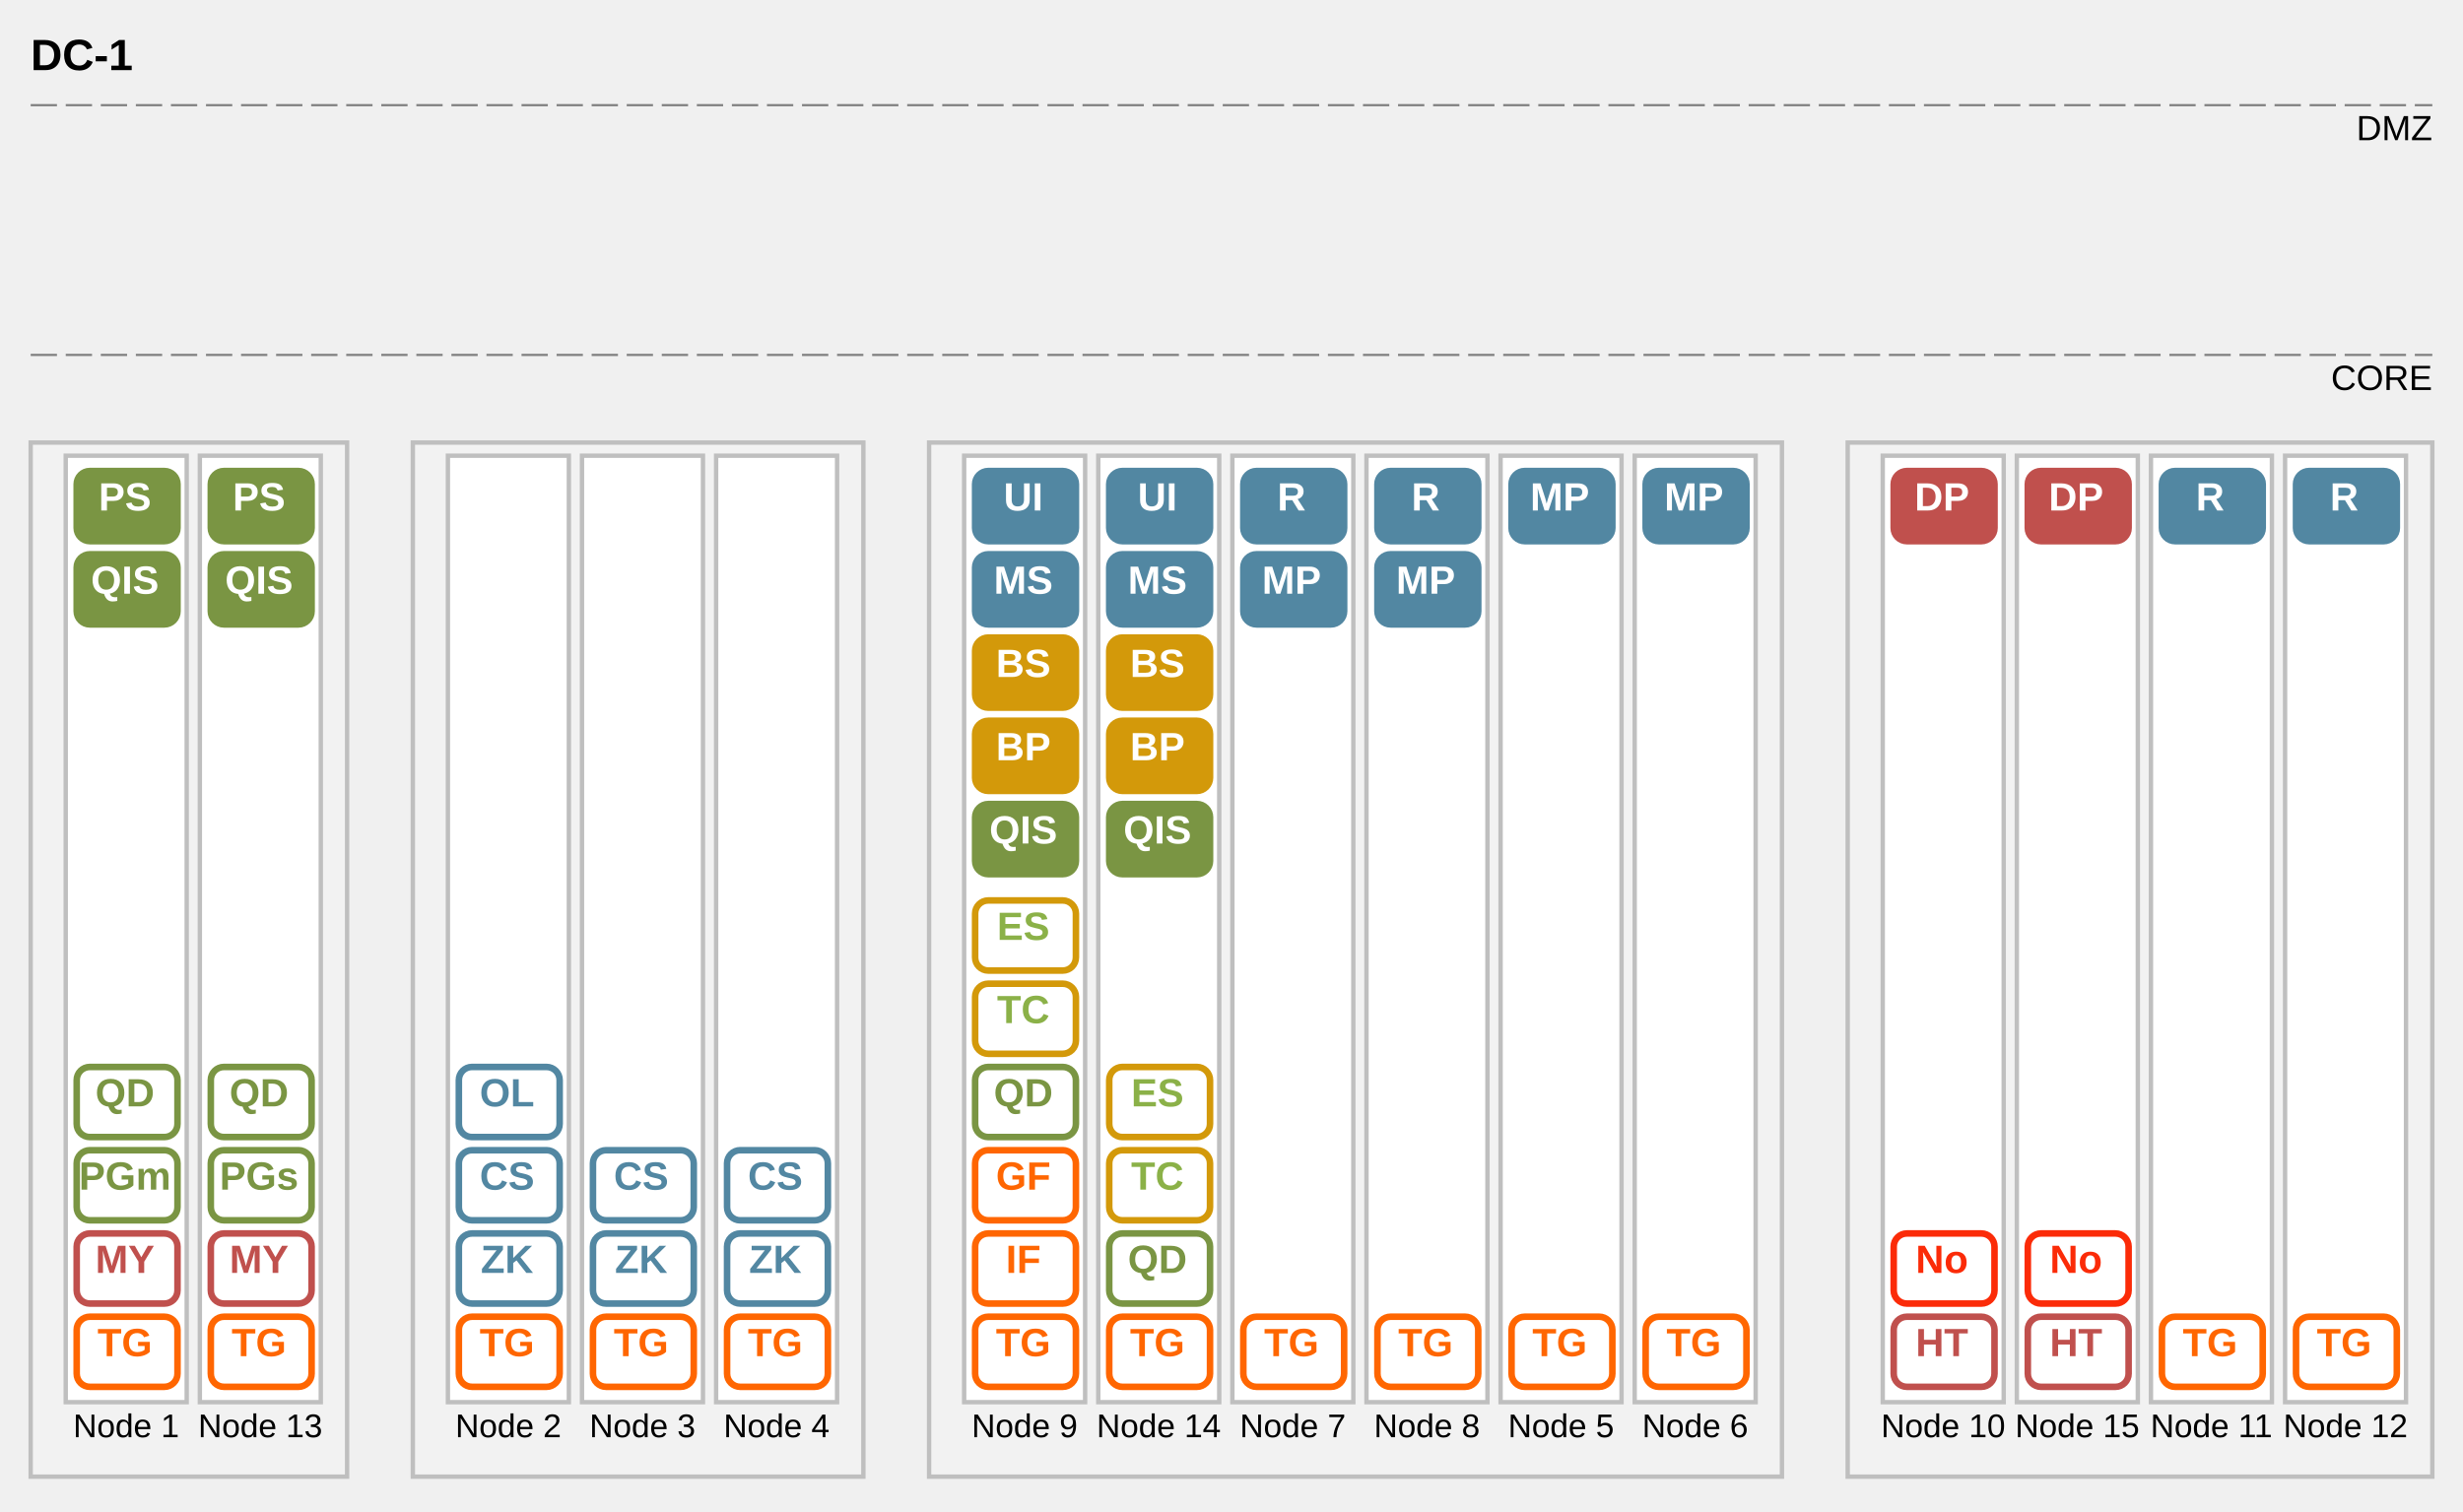
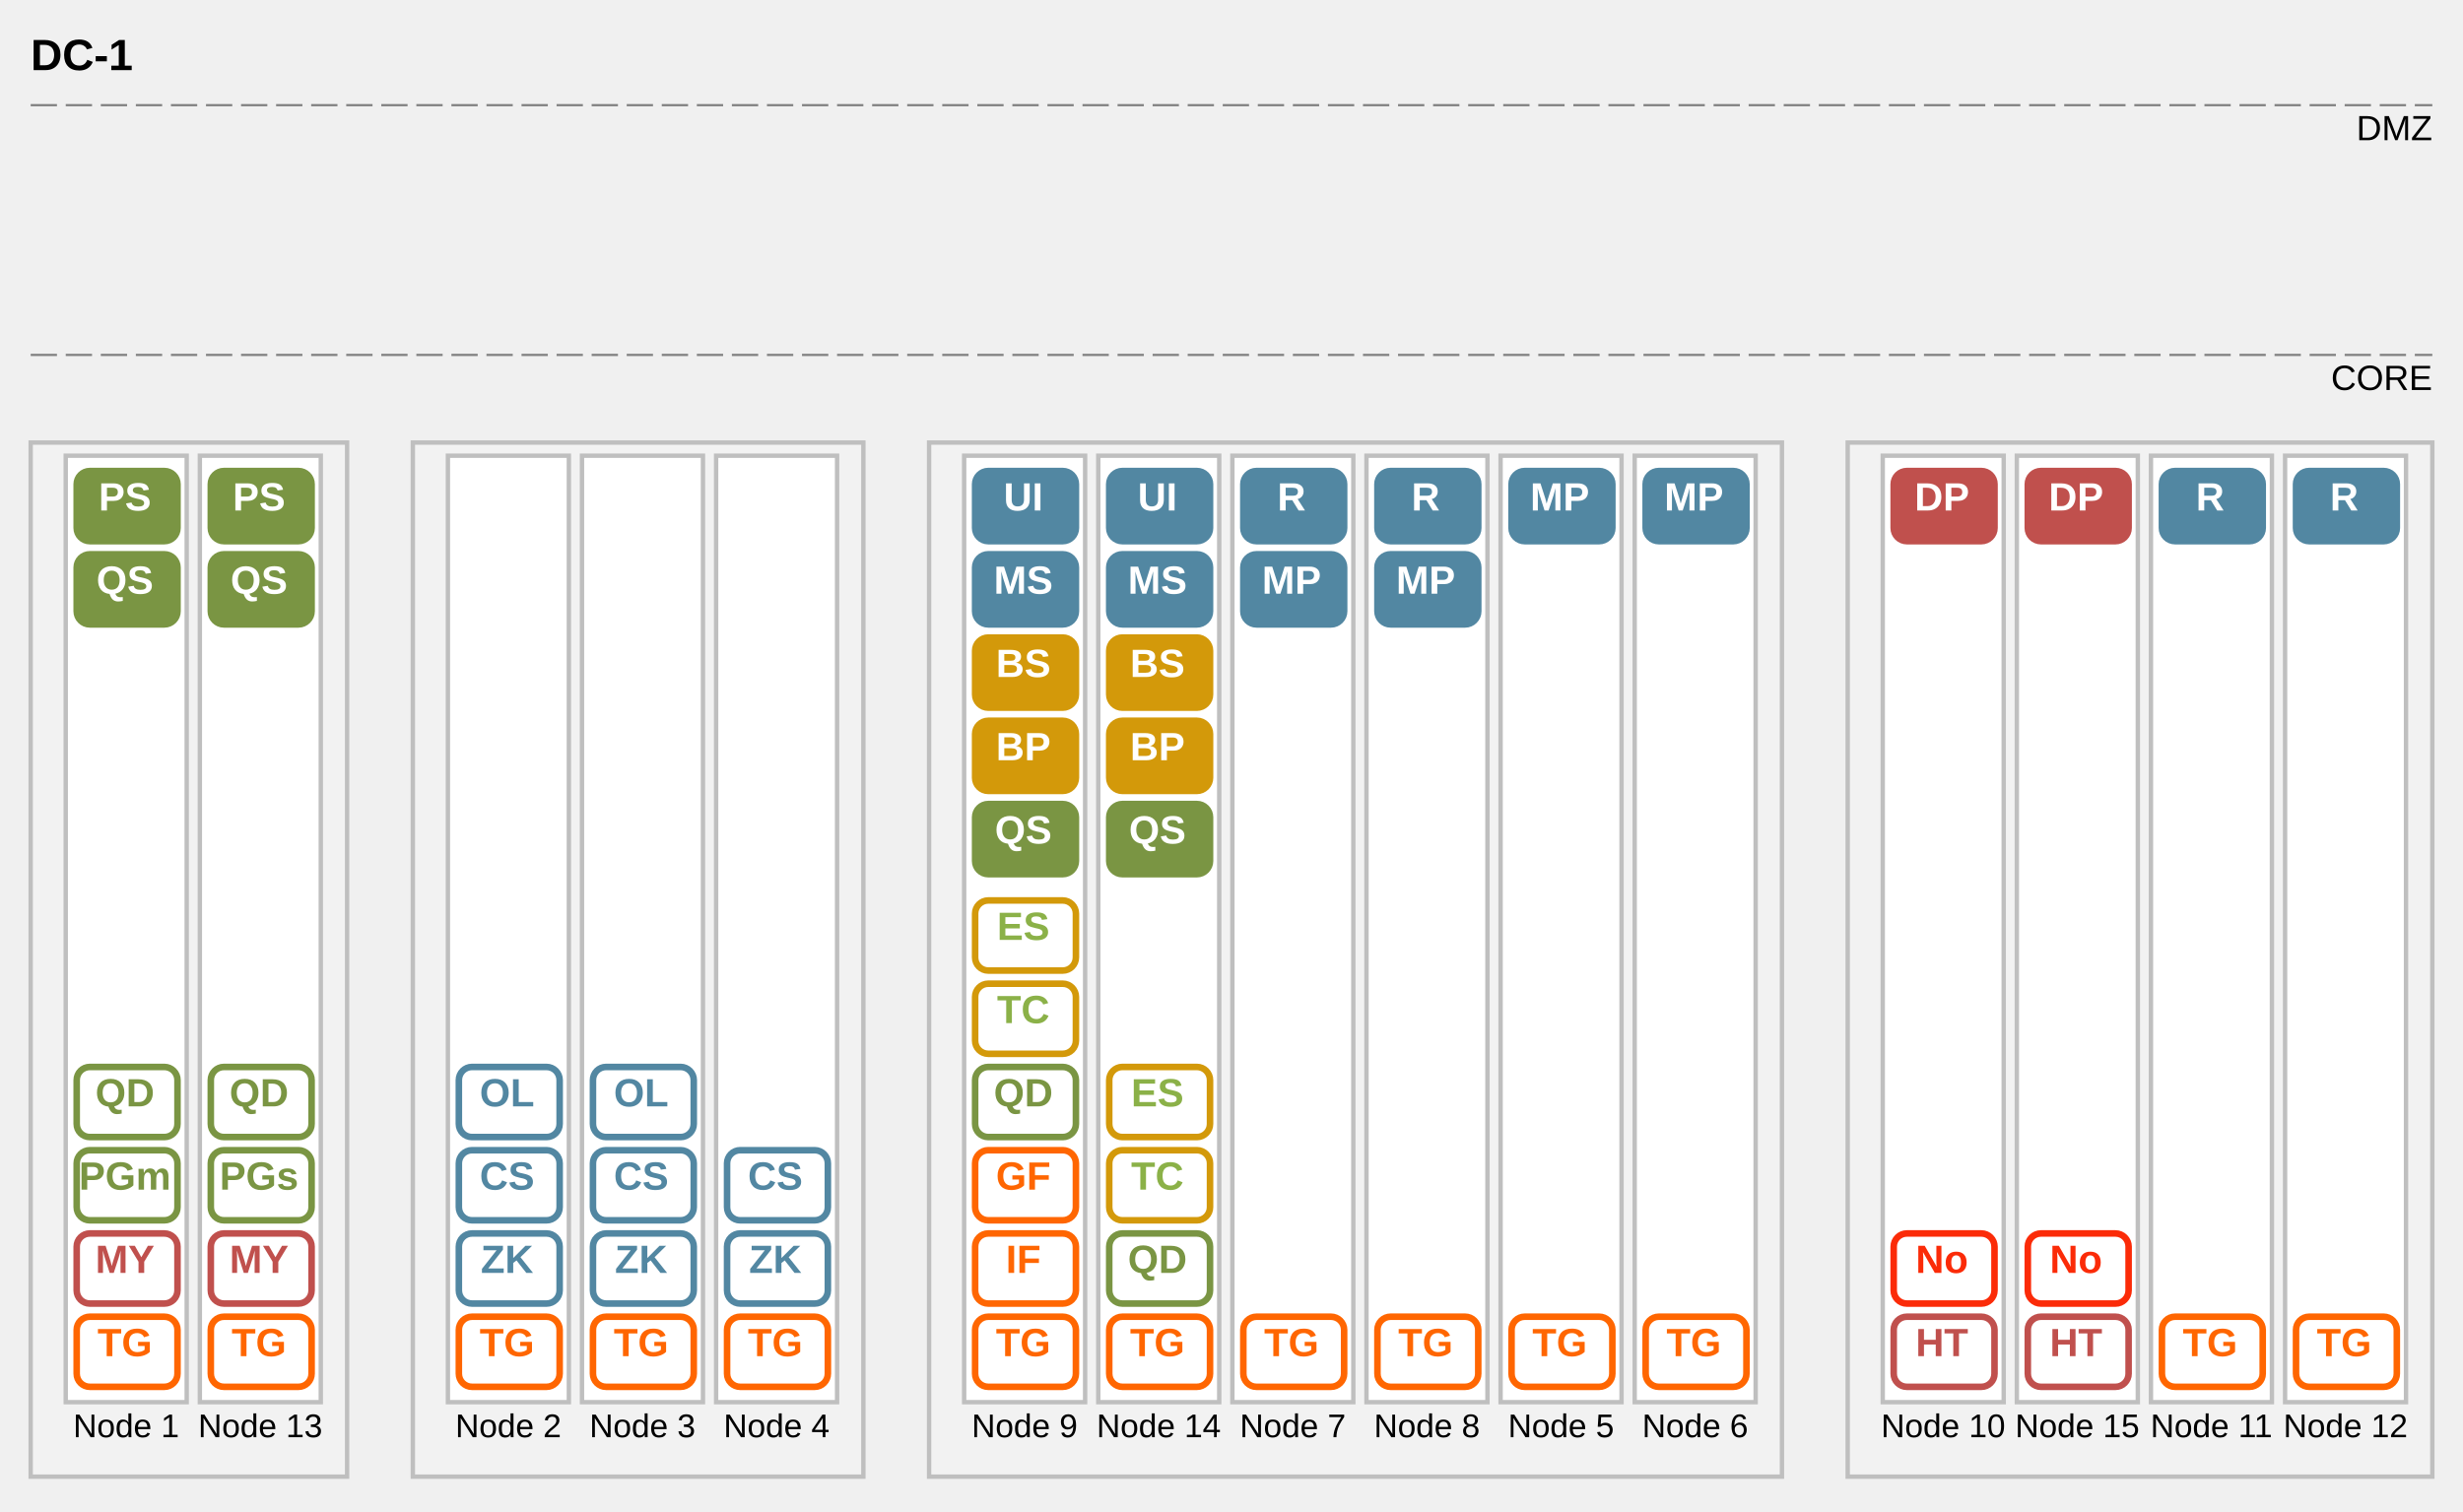
<svg xmlns="http://www.w3.org/2000/svg" xmlns:xlink="http://www.w3.org/1999/xlink" height="345" width="562" xml:space="preserve" version="1.1" id="svg2">
  <symbol id="struct">
    <rect id="compcs2" x="1.5" y="1.5" width="23" height="16" rx="3" style="stroke-width:1.5" />
  </symbol>
  <symbol id="ui">
    <use xlink:href="#struct" style="fill:#5287a2;stroke:#5287a2;" />
    <text id="text1488" x="12.5" y="10.5" style="font-weight:bold;font-size:9px;font-family:Arial;fill:#ffffff;" alignment-baseline="middle" text-anchor="middle">UI</text>
  </symbol>
  <symbol id="ms">
    <use xlink:href="#struct" style="fill:#5287a2;stroke:#5287a2;" />
    <text id="text1488" x="12.5" y="10.5" style="font-weight:bold;font-size:9px;font-family:Arial;fill:#ffffff;" alignment-baseline="middle" text-anchor="middle">MS</text>
  </symbol>
  <symbol id="r">
    <use xlink:href="#struct" style="fill:#5287a2;stroke:#5287a2;" />
    <text id="text1488" x="12.5" y="10.5" style="font-weight:bold;font-size:9px;font-family:Arial;fill:#ffffff;" alignment-baseline="middle" text-anchor="middle">R</text>
  </symbol>
  <symbol id="mp">
    <use xlink:href="#struct" style="fill:#5287a2;stroke:#5287a2;" />
    <text id="text1488" x="12.5" y="10.5" style="font-weight:bold;font-size:9px;font-family:Arial;fill:#ffffff;" alignment-baseline="middle" text-anchor="middle">MP</text>
  </symbol>
  <symbol id="cs">
    <use xlink:href="#struct" style="fill:#ffffff;stroke:#5287a2;" />
    <text id="text1488" x="12.5" y="10.5" style="font-weight:bold;font-size:9px;font-family:Arial;fill:#5287a2;" alignment-baseline="middle" text-anchor="middle">CS</text>
  </symbol>
  <symbol id="zk">
    <use xlink:href="#struct" style="fill:#ffffff;stroke:#5287a2;" />
    <text id="text1488" x="12.5" y="10.5" style="font-weight:bold;font-size:9px;font-family:Arial;fill:#5287a2;" alignment-baseline="middle" text-anchor="middle">ZK</text>
  </symbol>
  <symbol id="ol">
    <use xlink:href="#struct" style="fill:#ffffff;stroke:#5287a2;" />
    <text id="text1488" x="12.5" y="10.5" style="font-weight:bold;font-size:9px;font-family:Arial;fill:#5287a2;" alignment-baseline="middle" text-anchor="middle">OL</text>
  </symbol>
  <symbol id="bp">
    <use xlink:href="#struct" style="fill:#d3990a;stroke:#d3990a;" />
    <text id="text1488" x="12.5" y="10.5" style="font-weight:bold;font-size:9px;font-family:Arial;fill:#ffffff;" alignment-baseline="middle" text-anchor="middle">BP</text>
  </symbol>
  <symbol id="bs">
    <use xlink:href="#struct" style="fill:#d3990a;stroke:#d3990a;" />
    <text id="text1488" x="12.5" y="10.5" style="font-weight:bold;font-size:9px;font-family:Arial;fill:#ffffff;" alignment-baseline="middle" text-anchor="middle">BS</text>
  </symbol>
  <symbol id="nx">
    <use xlink:href="#struct" style="fill:#ffffff;stroke:#d3990a;" />
    <text id="text1488" x="12.5" y="10.5" style="font-weight:bold;font-size:9px;font-family:Arial;fill:#8bb148;" alignment-baseline="middle" text-anchor="middle">NX</text>
  </symbol>
  <symbol id="tc">
    <use xlink:href="#struct" style="fill:#ffffff;stroke:#d3990a;" />
    <text id="text1488" x="12.5" y="10.5" style="font-weight:bold;font-size:9px;font-family:Arial;fill:#8bb148;" alignment-baseline="middle" text-anchor="middle">TC</text>
  </symbol>
  <symbol id="es">
    <use xlink:href="#struct" style="fill:#ffffff;stroke:#d3990a;" />
    <text id="text1488" x="12.5" y="10.5" style="font-weight:bold;font-size:9px;font-family:Arial;fill:#8bb148;" alignment-baseline="middle" text-anchor="middle">ES</text>
  </symbol>
  <symbol id="ps">
    <use xlink:href="#struct" style="fill:#7a9543;stroke:#7a9543;" />
    <text id="text1488" x="12.5" y="10.5" style="font-weight:bold;font-size:9px;font-family:Arial;fill:#ffffff;" alignment-baseline="middle" text-anchor="middle">PS</text>
  </symbol>
-   <symbol id="qis">
+   <symbol id="qs">
    <use xlink:href="#struct" style="fill:#7a9543;stroke:#7a9543;" />
-     <text id="text1488" x="12.5" y="10.5" style="font-weight:bold;font-size:9px;font-family:Arial;fill:#ffffff;" alignment-baseline="middle" text-anchor="middle">QIS</text>
+     <text id="text1488" x="12.5" y="10.5" style="font-weight:bold;font-size:9px;font-family:Arial;fill:#ffffff;" alignment-baseline="middle" text-anchor="middle">QS</text>
  </symbol>
  <symbol id="qd">
    <use xlink:href="#struct" style="fill:#ffffff;stroke:#7a9543;" />
    <text id="text1488" x="12.5" y="10.5" style="font-weight:bold;font-size:9px;font-family:Arial;fill:#7a9543;" alignment-baseline="middle" text-anchor="middle">QD</text>
  </symbol>
  <symbol id="pg">
    <use xlink:href="#struct" style="fill:#ffffff;stroke:#7a9543;" />
    <text id="text1488" x="12.5" y="10.5" style="font-weight:bold;font-size:9px;font-family:Arial;fill:#7a9543;" alignment-baseline="middle" text-anchor="middle">PG</text>
  </symbol>
  <symbol id="pgm">
    <use xlink:href="#struct" style="fill:#ffffff;stroke:#7a9543;" />
    <text id="text1488" x="12.5" y="10.5" style="font-weight:bold;font-size:9px;font-family:Arial;fill:#7a9543;" alignment-baseline="middle" text-anchor="middle">PGm</text>
  </symbol>
  <symbol id="pgs">
    <use xlink:href="#struct" style="fill:#ffffff;stroke:#7a9543;" />
    <text id="text1488" x="12.5" y="10.5" style="font-weight:bold;font-size:9px;font-family:Arial;fill:#7a9543;" alignment-baseline="middle" text-anchor="middle">PGs</text>
  </symbol>
  <symbol id="dp">
    <use xlink:href="#struct" style="fill:#c0504d;stroke:#c0504d;" />
    <text id="text1488" x="12.5" y="10.5" style="font-weight:bold;font-size:9px;font-family:Arial;fill:#ffffff;" alignment-baseline="middle" text-anchor="middle">DP</text>
  </symbol>
  <symbol id="ht">
    <use xlink:href="#struct" style="fill:#ffffff;stroke:#c0504d;" />
    <text id="text1488" x="12.5" y="10.5" style="font-weight:bold;font-size:9px;font-family:Arial;fill:#c0504d;" alignment-baseline="middle" text-anchor="middle">HT</text>
  </symbol>
  <symbol id="my">
    <use xlink:href="#struct" style="fill:#ffffff;stroke:#c0504d;" />
    <text id="text1488" x="12.5" y="10.5" style="font-weight:bold;font-size:9px;font-family:Arial;fill:#c0504d;" alignment-baseline="middle" text-anchor="middle">MY</text>
  </symbol>
  <symbol id="no">
    <use xlink:href="#struct" style="fill:#ffffff;stroke:#fb2b08;" />
    <text id="text1488" x="12.5" y="10.5" style="font-weight:bold;font-size:9px;font-family:Arial;fill:#fb2b08;" alignment-baseline="middle" text-anchor="middle">No</text>
  </symbol>
  <symbol id="git">
    <use xlink:href="#struct" style="fill:#ffffff;stroke:#fb2b08;" />
    <text id="text1488" x="12.5" y="10.5" style="font-weight:bold;font-size:9px;font-family:Arial;fill:#fb2b08;" alignment-baseline="middle" text-anchor="middle">GIT</text>
  </symbol>
  <symbol id="jnk">
    <use xlink:href="#struct" style="fill:#ffffff;stroke:#fb2b08;" />
    <text id="text1488" x="12.5" y="10.5" style="font-weight:bold;font-size:9px;font-family:Arial;fill:#fb2b08;" alignment-baseline="middle" text-anchor="middle">Jnk</text>
  </symbol>
  <symbol id="mvn">
    <use xlink:href="#struct" style="fill:#ffffff;stroke:#fb2b08;" />
    <text id="text1488" x="12.5" y="10.5" style="font-weight:bold;font-size:9px;font-family:Arial;fill:#fb2b08;" alignment-baseline="middle" text-anchor="middle">Mvn</text>
  </symbol>
  <symbol id="tg">
    <use xlink:href="#struct" style="fill:#ffffff;stroke:#ff6601;" />
    <text id="text1488" x="12.5" y="10.5" style="font-weight:bold;font-size:9px;font-family:Arial;fill:#ff6601;" alignment-baseline="middle" text-anchor="middle">TG</text>
  </symbol>
  <symbol id="if">
    <use xlink:href="#struct" style="fill:#ffffff;stroke:#ff6601;" />
    <text id="text1488" x="12.5" y="10.5" style="font-weight:bold;font-size:9px;font-family:Arial;fill:#ff6601;" alignment-baseline="middle" text-anchor="middle">IF</text>
  </symbol>
  <symbol id="gf">
    <use xlink:href="#struct" style="fill:#ffffff;stroke:#ff6601;" />
    <text id="text1488" x="12.5" y="10.5" style="font-weight:bold;font-size:9px;font-family:Arial;fill:#ff6601;" alignment-baseline="middle" text-anchor="middle">GF</text>
  </symbol>
  <text id="text1488" x="7" y="16" style="font-weight:bold;font-size:10px;font-family:Arial;" text-anchor="start">DC-1</text>
  <line x1="7" y1="24" x2="555" y2="24" style="stroke:#7f7f7f;;stroke-width:0.5;stroke-dasharray:6, 2;stroke-dashoffset:0;" />
  <text id="text1488" x="555" y="32" style="font-weight:normal;font-size:8px;font-family:Arial;" text-anchor="end">DMZ</text>
  <line x1="7" y1="81" x2="555" y2="81" style="stroke:#7f7f7f;;stroke-width:0.5;stroke-dasharray:6, 2;stroke-dashoffset:0;" />
  <text id="text1488" x="555" y="89" style="font-weight:normal;font-size:8px;font-family:Arial;" text-anchor="end">CORE</text>
  <rect id="subnet1" x="7" y="101" width="72.2" height="236" style="fill:#f2f2f2;stroke:#bfbfbf">
                    </rect>
  <rect id="node1" x="15" y="104" width="27.6" height="216" style="fill:#ffffff;stroke:#bfbfbf">
        </rect>
  <text id="nodetext1" x="28.8" y="328" style="font-weight:normal;font-size:7.5px;font-family:Arial;" alignment-baseline="middle" text-anchor="middle">Node 1</text>
  <use xlink:href="#ps" x="16" y="106" />
-   <use xlink:href="#qis" x="16" y="125" />
+   <use xlink:href="#qs" x="16" y="125" />
  <use xlink:href="#tg" x="16" y="299" />
  <use xlink:href="#my" x="16" y="280" />
  <use xlink:href="#pgm" x="16" y="261" />
  <use xlink:href="#qd" x="16" y="242" />
  <rect id="node13" x="45.6" y="104" width="27.6" height="216" style="fill:#ffffff;stroke:#bfbfbf">
        </rect>
  <text id="nodetext13" x="59.4" y="328" style="font-weight:normal;font-size:7.5px;font-family:Arial;" alignment-baseline="middle" text-anchor="middle">Node 13</text>
  <use xlink:href="#ps" x="46.6" y="106" />
-   <use xlink:href="#qis" x="46.6" y="125" />
+   <use xlink:href="#qs" x="46.6" y="125" />
  <use xlink:href="#tg" x="46.6" y="299" />
  <use xlink:href="#my" x="46.6" y="280" />
  <use xlink:href="#pgs" x="46.6" y="261" />
  <use xlink:href="#qd" x="46.6" y="242" />
  <rect id="subnet1" x="94.2" y="101" width="102.8" height="236" style="fill:#f2f2f2;stroke:#bfbfbf">
                    </rect>
  <rect id="node2" x="102.2" y="104" width="27.6" height="216" style="fill:#ffffff;stroke:#bfbfbf">
        </rect>
  <text id="nodetext2" x="116" y="328" style="font-weight:normal;font-size:7.5px;font-family:Arial;" alignment-baseline="middle" text-anchor="middle">Node 2</text>
  <use xlink:href="#tg" x="103.2" y="299" />
  <use xlink:href="#zk" x="103.2" y="280" />
  <use xlink:href="#cs" x="103.2" y="261" />
  <use xlink:href="#ol" x="103.2" y="242" />
  <rect id="node3" x="132.8" y="104" width="27.6" height="216" style="fill:#ffffff;stroke:#bfbfbf">
        </rect>
  <text id="nodetext3" x="146.6" y="328" style="font-weight:normal;font-size:7.5px;font-family:Arial;" alignment-baseline="middle" text-anchor="middle">Node 3</text>
  <use xlink:href="#tg" x="133.8" y="299" />
  <use xlink:href="#zk" x="133.8" y="280" />
  <use xlink:href="#cs" x="133.8" y="261" />
+   <use xlink:href="#ol" x="133.8" y="242" />
  <rect id="node4" x="163.4" y="104" width="27.6" height="216" style="fill:#ffffff;stroke:#bfbfbf">
        </rect>
  <text id="nodetext4" x="177.2" y="328" style="font-weight:normal;font-size:7.5px;font-family:Arial;" alignment-baseline="middle" text-anchor="middle">Node 4</text>
  <use xlink:href="#tg" x="164.4" y="299" />
  <use xlink:href="#zk" x="164.4" y="280" />
  <use xlink:href="#cs" x="164.4" y="261" />
  <rect id="subnet1" x="212" y="101" width="194.6" height="236" style="fill:#f2f2f2;stroke:#bfbfbf">
                    </rect>
  <rect id="node9" x="220" y="104" width="27.6" height="216" style="fill:#ffffff;stroke:#bfbfbf">
        </rect>
  <text id="nodetext9" x="233.8" y="328" style="font-weight:normal;font-size:7.5px;font-family:Arial;" alignment-baseline="middle" text-anchor="middle">Node 9</text>
  <use xlink:href="#ui" x="221" y="106" />
  <use xlink:href="#ms" x="221" y="125" />
  <use xlink:href="#bs" x="221" y="144" />
  <use xlink:href="#bp" x="221" y="163" />
-   <use xlink:href="#qis" x="221" y="182" />
+   <use xlink:href="#qs" x="221" y="182" />
  <use xlink:href="#tg" x="221" y="299" />
  <use xlink:href="#if" x="221" y="280" />
  <use xlink:href="#gf" x="221" y="261" />
  <use xlink:href="#qd" x="221" y="242" />
  <use xlink:href="#tc" x="221" y="223" />
  <use xlink:href="#es" x="221" y="204" />
  <rect id="node14" x="250.6" y="104" width="27.6" height="216" style="fill:#ffffff;stroke:#bfbfbf">
        </rect>
  <text id="nodetext14" x="264.4" y="328" style="font-weight:normal;font-size:7.5px;font-family:Arial;" alignment-baseline="middle" text-anchor="middle">Node 14</text>
  <use xlink:href="#ui" x="251.6" y="106" />
  <use xlink:href="#ms" x="251.6" y="125" />
  <use xlink:href="#bs" x="251.6" y="144" />
  <use xlink:href="#bp" x="251.6" y="163" />
-   <use xlink:href="#qis" x="251.6" y="182" />
+   <use xlink:href="#qs" x="251.6" y="182" />
  <use xlink:href="#tg" x="251.6" y="299" />
  <use xlink:href="#qd" x="251.6" y="280" />
  <use xlink:href="#tc" x="251.6" y="261" />
  <use xlink:href="#es" x="251.6" y="242" />
  <rect id="node7" x="281.2" y="104" width="27.6" height="216" style="fill:#ffffff;stroke:#bfbfbf">
        </rect>
  <text id="nodetext7" x="295" y="328" style="font-weight:normal;font-size:7.5px;font-family:Arial;" alignment-baseline="middle" text-anchor="middle">Node 7</text>
  <use xlink:href="#r" x="282.2" y="106" />
  <use xlink:href="#mp" x="282.2" y="125" />
  <use xlink:href="#tg" x="282.2" y="299" />
  <rect id="node8" x="311.8" y="104" width="27.6" height="216" style="fill:#ffffff;stroke:#bfbfbf">
        </rect>
  <text id="nodetext8" x="325.6" y="328" style="font-weight:normal;font-size:7.5px;font-family:Arial;" alignment-baseline="middle" text-anchor="middle">Node 8</text>
  <use xlink:href="#r" x="312.8" y="106" />
  <use xlink:href="#mp" x="312.8" y="125" />
  <use xlink:href="#tg" x="312.8" y="299" />
  <rect id="node5" x="342.4" y="104" width="27.6" height="216" style="fill:#ffffff;stroke:#bfbfbf">
        </rect>
  <text id="nodetext5" x="356.2" y="328" style="font-weight:normal;font-size:7.5px;font-family:Arial;" alignment-baseline="middle" text-anchor="middle">Node 5</text>
  <use xlink:href="#mp" x="343.4" y="106" />
  <use xlink:href="#tg" x="343.4" y="299" />
  <rect id="node6" x="373" y="104" width="27.6" height="216" style="fill:#ffffff;stroke:#bfbfbf">
        </rect>
  <text id="nodetext6" x="386.8" y="328" style="font-weight:normal;font-size:7.5px;font-family:Arial;" alignment-baseline="middle" text-anchor="middle">Node 6</text>
  <use xlink:href="#mp" x="374" y="106" />
  <use xlink:href="#tg" x="374" y="299" />
  <rect id="subnet1" x="421.6" y="101" width="133.4" height="236" style="fill:#f2f2f2;stroke:#bfbfbf">
                    </rect>
  <rect id="node10" x="429.6" y="104" width="27.6" height="216" style="fill:#ffffff;stroke:#bfbfbf">
        </rect>
  <text id="nodetext10" x="443.4" y="328" style="font-weight:normal;font-size:7.5px;font-family:Arial;" alignment-baseline="middle" text-anchor="middle">Node 10</text>
  <use xlink:href="#dp" x="430.6" y="106" />
  <use xlink:href="#ht" x="430.6" y="299" />
  <use xlink:href="#no" x="430.6" y="280" />
  <rect id="node15" x="460.2" y="104" width="27.6" height="216" style="fill:#ffffff;stroke:#bfbfbf">
        </rect>
  <text id="nodetext15" x="474" y="328" style="font-weight:normal;font-size:7.5px;font-family:Arial;" alignment-baseline="middle" text-anchor="middle">Node 15</text>
  <use xlink:href="#dp" x="461.2" y="106" />
  <use xlink:href="#ht" x="461.2" y="299" />
  <use xlink:href="#no" x="461.2" y="280" />
  <rect id="node11" x="490.8" y="104" width="27.6" height="216" style="fill:#ffffff;stroke:#bfbfbf">
        </rect>
  <text id="nodetext11" x="504.6" y="328" style="font-weight:normal;font-size:7.5px;font-family:Arial;" alignment-baseline="middle" text-anchor="middle">Node 11</text>
  <use xlink:href="#r" x="491.8" y="106" />
  <use xlink:href="#tg" x="491.8" y="299" />
  <rect id="node12" x="521.4" y="104" width="27.6" height="216" style="fill:#ffffff;stroke:#bfbfbf">
        </rect>
  <text id="nodetext12" x="535.2" y="328" style="font-weight:normal;font-size:7.5px;font-family:Arial;" alignment-baseline="middle" text-anchor="middle">Node 12</text>
  <use xlink:href="#r" x="522.4" y="106" />
  <use xlink:href="#tg" x="522.4" y="299" />
</svg>
